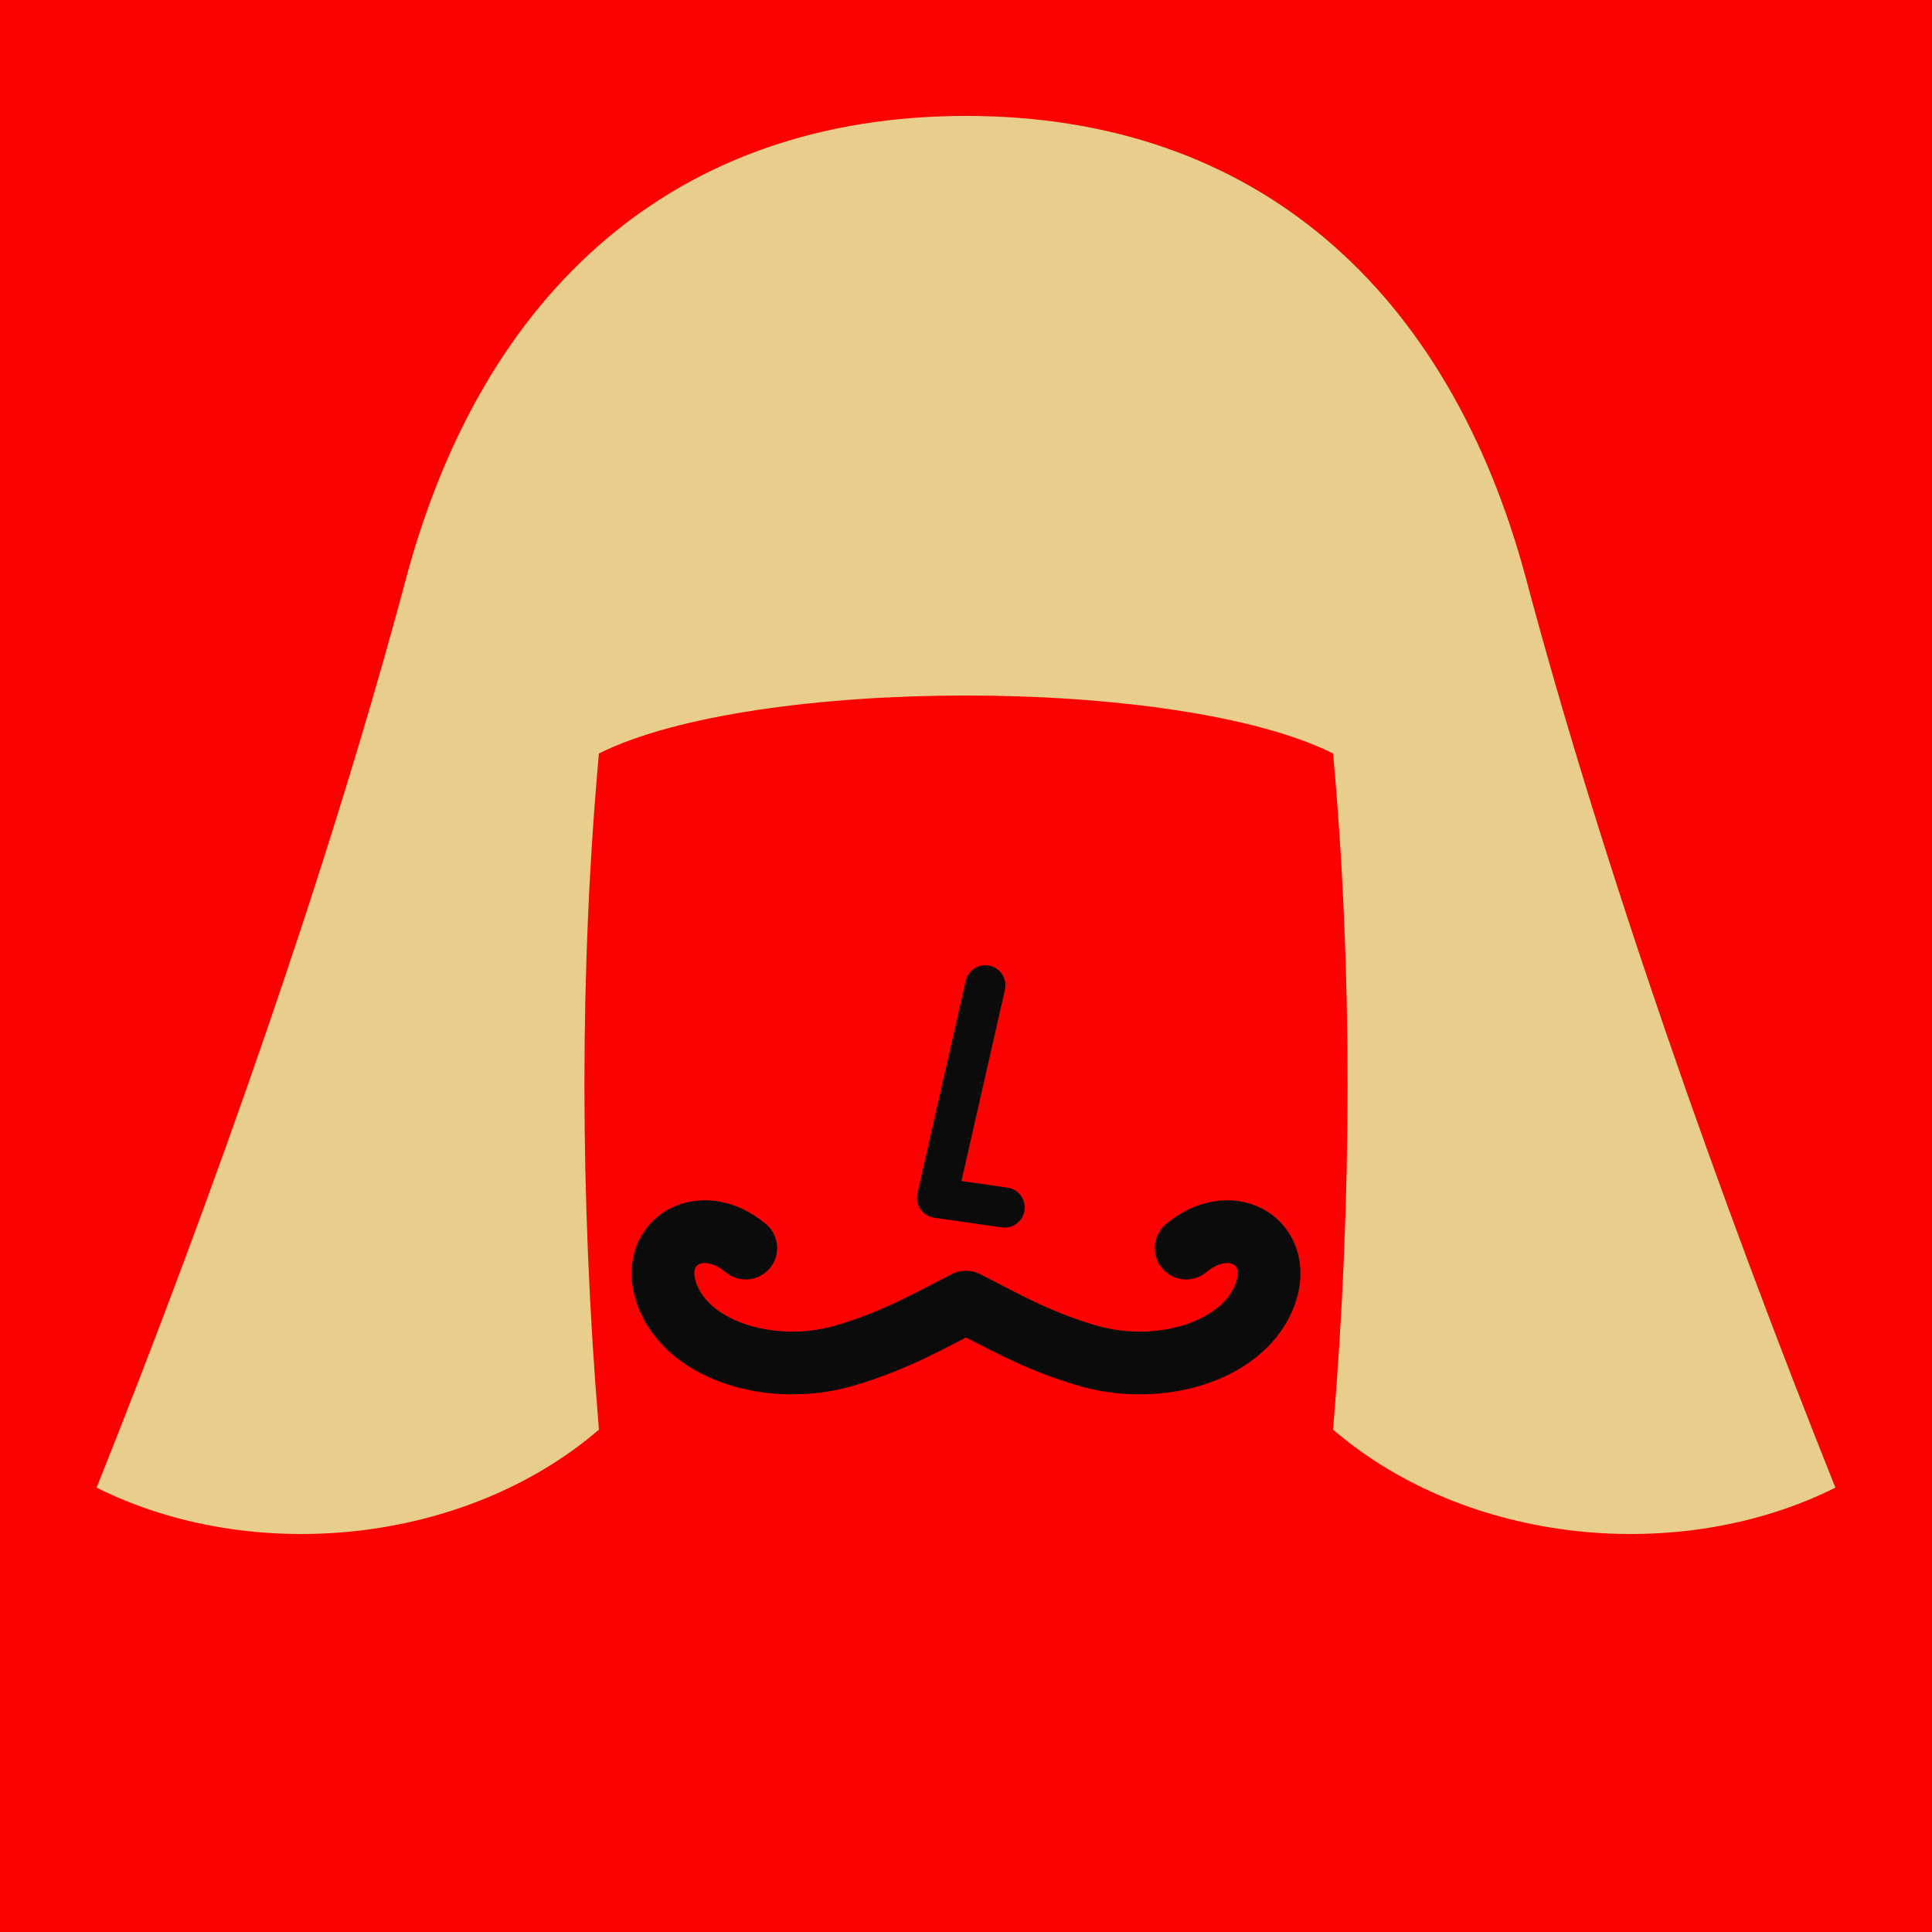
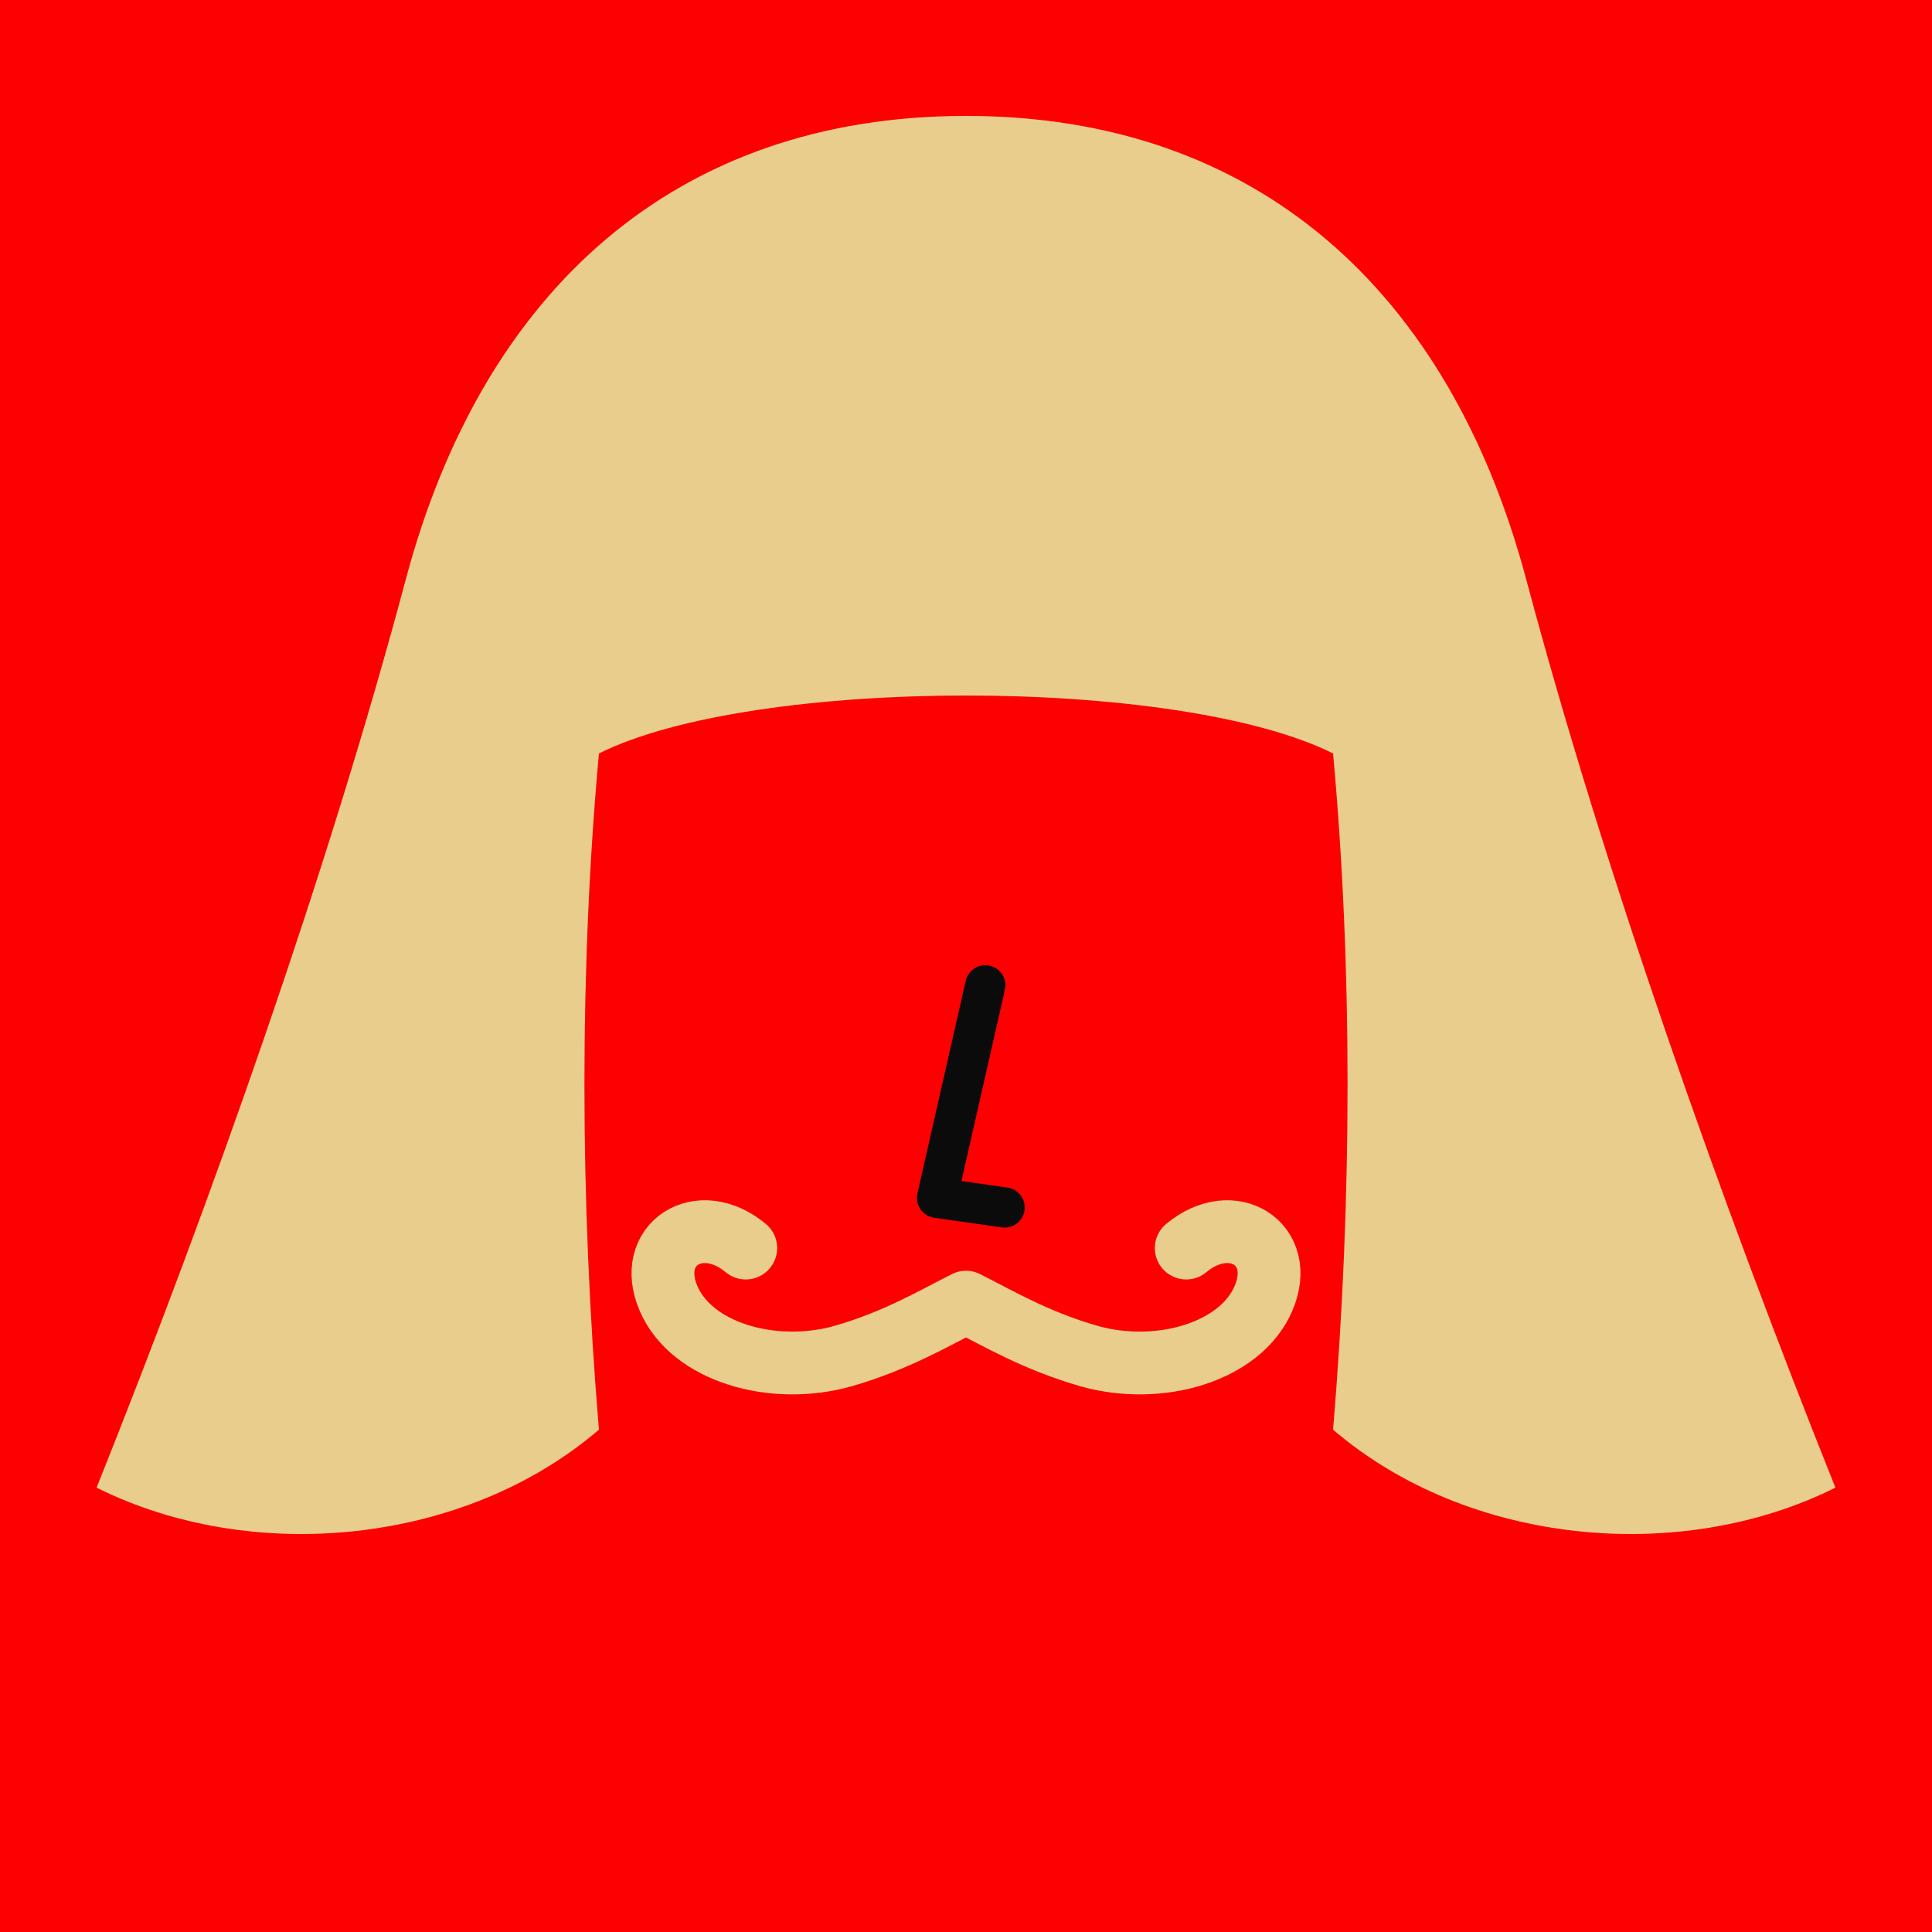
<svg xmlns="http://www.w3.org/2000/svg" viewBox="0 0 100 100" width="300" height="300">
  <rect width="100" height="100" fill="#fd0001" />
  <g transform="translate(0,0) scale(1.0)">
    <path d="M31,38 L69,38 L69,76 C69,88 60,94 50,94 C40,94 31,88 31,76 Z" fill="#fd0001" />
    <path d="M50,6 C65,6 75,15 79,30 C83,45 89,62 95,77 C87,81 76,80 69,74 C70,62 70,50 69,39 C61,35 39,35 31,39 C30,50 30,62 31,74 C24,80 13,81 5,77 C11,62 17,45 21,30 C25,15 35,6 50,6 Z" fill="#e8cd8c" />
-     <path d="M38.6,64.6 C36.2,62.6 33.4,64.4 34.6,67.2 C35.8,70 40,71.2 43.6,70.2 C46.4,69.4 48.4,68.2 50,67.4 C51.6,68.2 53.6,69.4 56.4,70.2 C60,71.2 64.2,70 65.4,67.2 C66.6,64.4 63.8,62.6 61.4,64.6" fill="none" stroke="#0b0b0b" stroke-width="3.25" stroke-linecap="round" stroke-linejoin="round" />
+     <path d="M38.6,64.6 C36.2,62.6 33.4,64.4 34.6,67.2 C35.8,70 40,71.2 43.6,70.2 C46.4,69.4 48.4,68.2 50,67.4 C51.6,68.2 53.6,69.4 56.4,70.2 C60,71.2 64.2,70 65.4,67.2 C66.6,64.4 63.8,62.6 61.4,64.6" fill="none" stroke="#e8cd8c" stroke-width="3.25" stroke-linecap="round" stroke-linejoin="round" />
    <path d="M51,51 L48.5,62 L52,62.5" fill="none" stroke="#0b0b0b" stroke-width="2.08" stroke-linecap="round" stroke-linejoin="round" />
  </g>
</svg>
